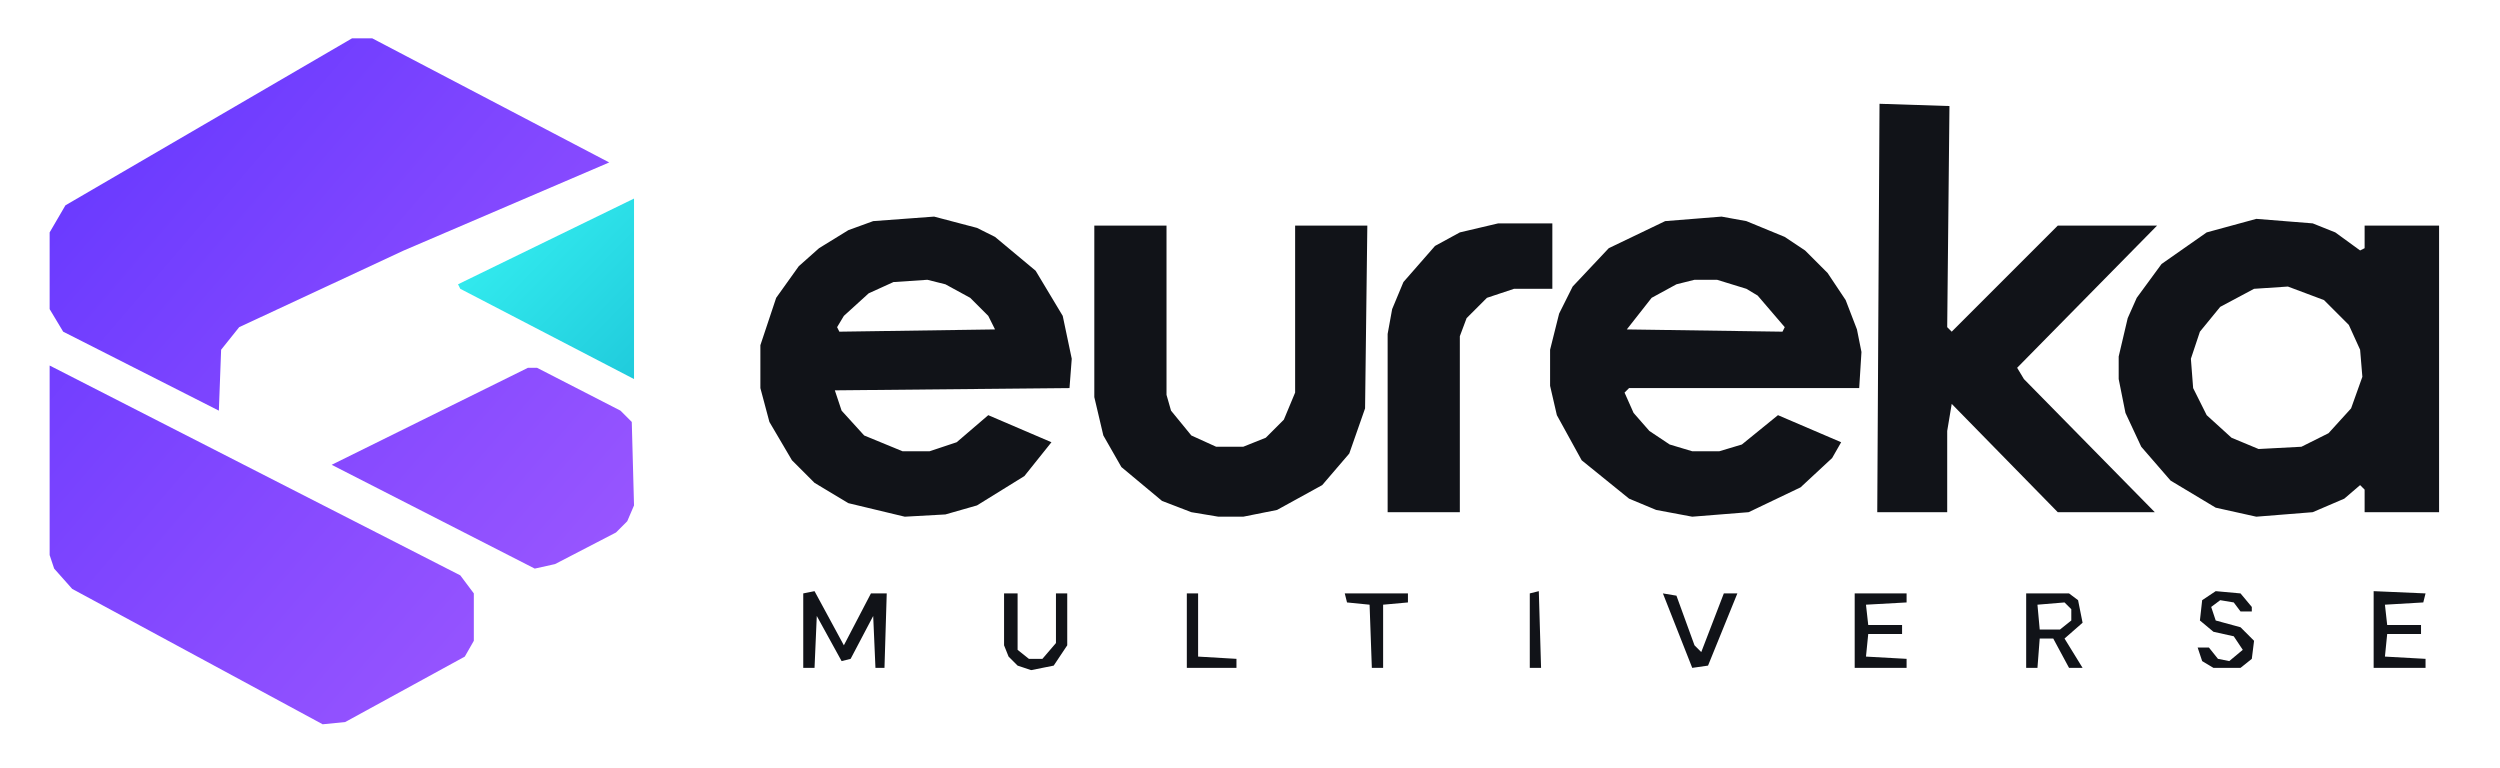
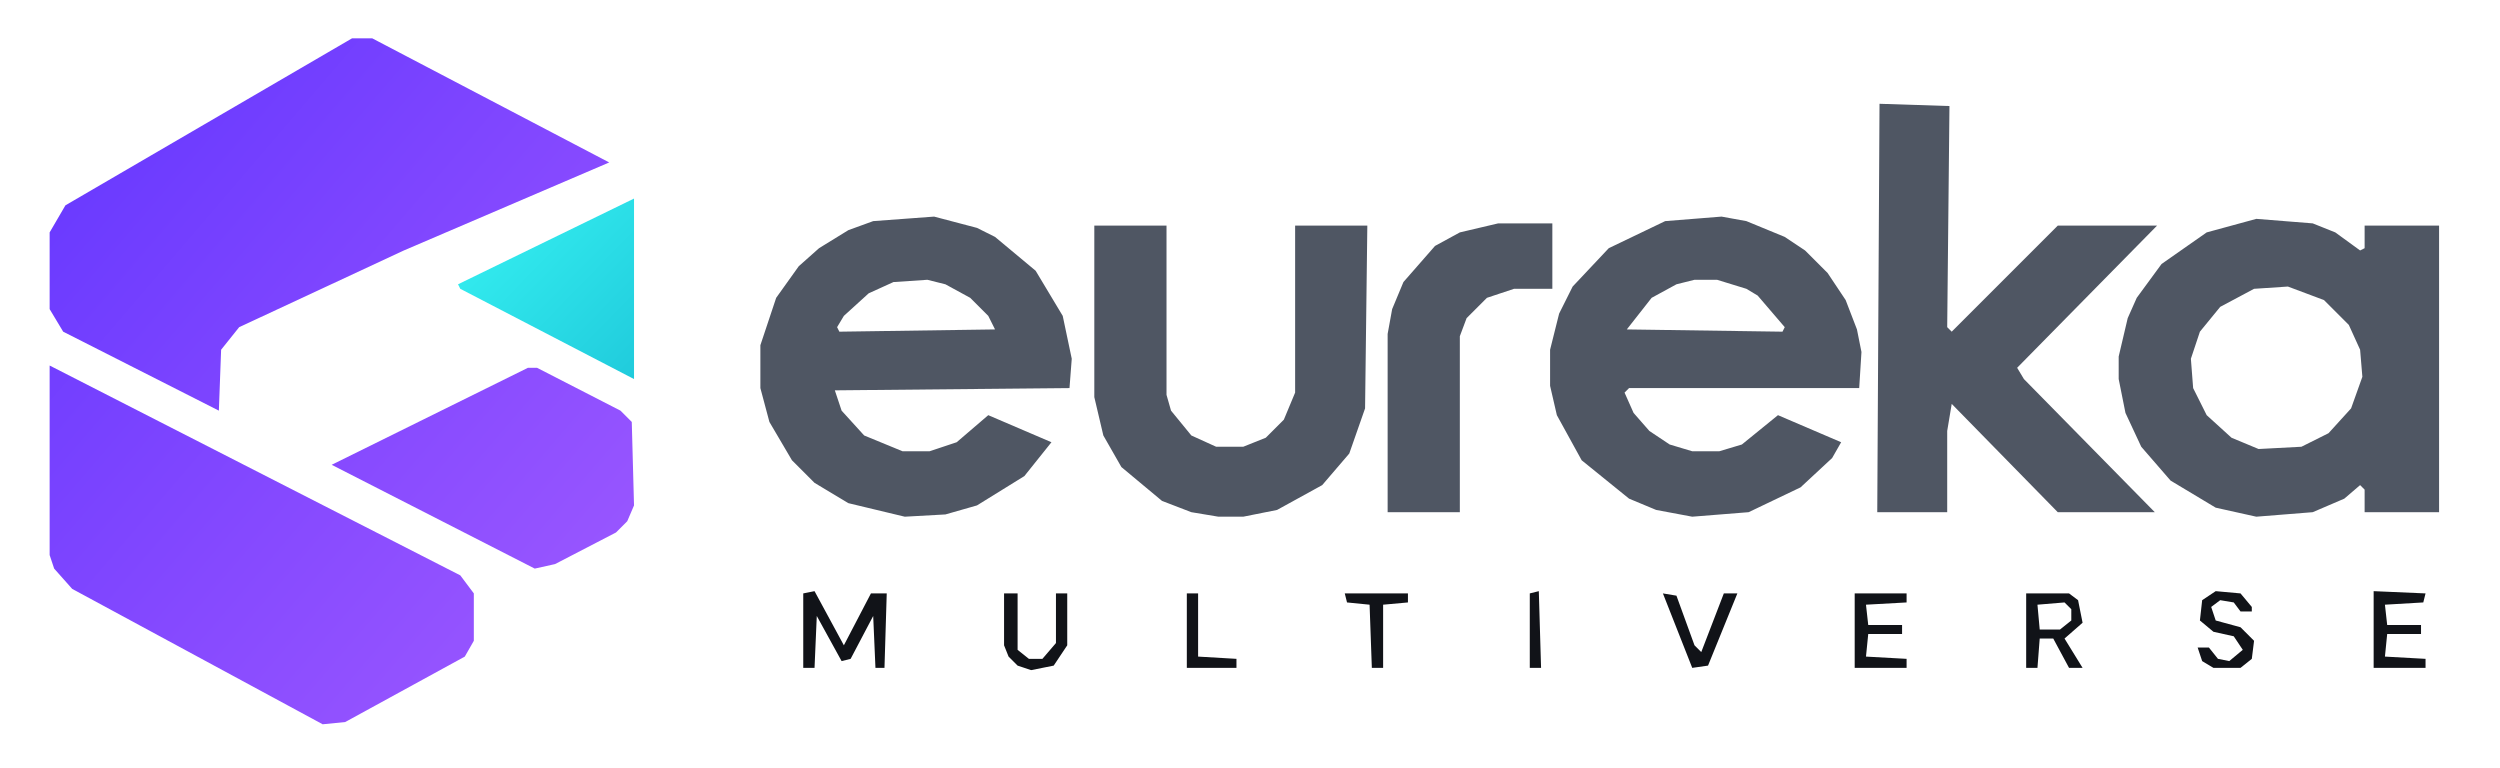
<svg xmlns="http://www.w3.org/2000/svg" viewBox="430 430 1108 340" role="img" aria-labelledby="title desc">
  <defs>
    <linearGradient id="violet" x1="0" y1="0" x2="1" y2="1">
      <stop stop-color="#6236ff" />
      <stop offset=".53" stop-color="#8549ff" />
      <stop offset="1" stop-color="#a05bff" />
    </linearGradient>
    <linearGradient id="cyan" x1="0" y1="0" x2="1" y2="1">
      <stop stop-color="#37f3f3" />
      <stop offset="1" stop-color="#20cbdc" />
    </linearGradient>
  </defs>
  <path fill="url(#violet)" fill-rule="evenodd" d="M711,654 L710,617 L705,612 L668,593 L664,593 L577,636 L667,682 L676,680 L703,666 L708,661Z M452,592 L452,676 L454,682 L462,691 L573,751 L583,750 L636,721 L640,714 L640,693 L634,685Z M700,502 L595,447 L586,447 L459,521 L452,533 L452,567 L458,577 L527,612 L528,585 L536,575 L609,541Z" />
  <path fill="url(#cyan)" fill-rule="evenodd" d="M711,598 L711,518 L633,556 L634,558Z" />
-   <path fill="#111318" fill-rule="evenodd" d="M915,530 L915,606 L919,623 L927,637 L945,652 L958,657 L970,659 L981,659 L996,656 L1016,645 L1028,631 L1035,611 L1036,530 L1004,530 L1004,604 L999,616 L991,624 L981,628 L969,628 L958,623 L949,612 L947,605 L947,530Z M1118,529 L1094,529 L1077,533 L1066,539 L1052,555 L1047,567 L1045,578 L1045,657 L1077,657 L1077,579 L1080,571 L1089,562 L1101,558 L1118,558Z M1388,547 L1377,562 L1373,571 L1369,588 L1369,598 L1372,613 L1379,628 L1392,643 L1412,655 L1430,659 L1455,657 L1469,651 L1476,645 L1478,647 L1478,657 L1511,657 L1511,530 L1478,530 L1478,540 L1476,541 L1465,533 L1455,529 L1430,527 L1408,533Z M1429,558 L1444,557 L1460,563 L1471,574 L1476,585 L1477,597 L1472,611 L1462,622 L1450,628 L1431,629 L1419,624 L1408,614 L1402,602 L1401,589 L1405,577 L1414,566Z M1168,528 L1143,540 L1127,557 L1121,569 L1117,585 L1117,601 L1120,614 L1131,634 L1152,651 L1164,656 L1180,659 L1205,657 L1228,646 L1242,633 L1246,626 L1218,614 L1202,627 L1192,630 L1180,630 L1170,627 L1161,621 L1154,613 L1150,604 L1152,602 L1254,602 L1255,586 L1253,576 L1248,563 L1240,551 L1230,541 L1221,535 L1204,528 L1193,526Z M1151,576 L1162,562 L1173,556 L1181,554 L1191,554 L1204,558 L1209,561 L1221,575 L1220,577Z M817,528 L806,532 L793,540 L784,548 L774,562 L767,583 L767,602 L771,617 L781,634 L791,644 L806,653 L831,659 L849,658 L863,654 L884,641 L896,626 L868,614 L854,626 L842,630 L830,630 L813,623 L803,612 L800,603 L904,602 L905,589 L901,570 L889,550 L871,535 L863,531 L844,526Z M801,575 L804,570 L815,560 L826,555 L841,554 L849,556 L860,562 L868,570 L871,576 L802,577Z M1263,476 L1262,657 L1293,657 L1293,621 L1295,609 L1342,657 L1385,657 L1327,598 L1324,593 L1386,530 L1342,530 L1295,577 L1293,575 L1294,477Z" />
+   <path fill="#4f5663" fill-rule="evenodd" d="M915,530 L915,606 L919,623 L927,637 L945,652 L958,657 L970,659 L981,659 L996,656 L1016,645 L1028,631 L1035,611 L1036,530 L1004,530 L1004,604 L999,616 L991,624 L981,628 L969,628 L958,623 L949,612 L947,605 L947,530Z M1118,529 L1094,529 L1077,533 L1066,539 L1052,555 L1047,567 L1045,578 L1045,657 L1077,657 L1077,579 L1080,571 L1089,562 L1101,558 L1118,558Z M1388,547 L1377,562 L1373,571 L1369,588 L1369,598 L1372,613 L1379,628 L1392,643 L1412,655 L1430,659 L1455,657 L1469,651 L1476,645 L1478,647 L1478,657 L1511,657 L1511,530 L1478,530 L1478,540 L1476,541 L1465,533 L1455,529 L1430,527 L1408,533Z M1429,558 L1444,557 L1460,563 L1471,574 L1476,585 L1477,597 L1472,611 L1462,622 L1450,628 L1431,629 L1419,624 L1408,614 L1402,602 L1401,589 L1405,577 L1414,566Z M1168,528 L1143,540 L1127,557 L1121,569 L1117,585 L1117,601 L1120,614 L1131,634 L1152,651 L1164,656 L1180,659 L1205,657 L1228,646 L1242,633 L1246,626 L1218,614 L1202,627 L1192,630 L1180,630 L1170,627 L1161,621 L1154,613 L1150,604 L1152,602 L1254,602 L1255,586 L1253,576 L1248,563 L1240,551 L1230,541 L1221,535 L1204,528 L1193,526Z M1151,576 L1162,562 L1173,556 L1181,554 L1191,554 L1204,558 L1209,561 L1221,575 L1220,577Z M817,528 L806,532 L793,540 L784,548 L774,562 L767,583 L767,602 L771,617 L781,634 L791,644 L806,653 L831,659 L849,658 L863,654 L884,641 L896,626 L868,614 L854,626 L842,630 L830,630 L813,623 L803,612 L800,603 L904,602 L905,589 L901,570 L889,550 L871,535 L863,531 L844,526Z M801,575 L804,570 L815,560 L826,555 L841,554 L849,556 L860,562 L868,570 L871,576 L802,577Z M1263,476 L1262,657 L1293,657 L1293,621 L1295,609 L1342,657 L1385,657 L1327,598 L1324,593 L1386,530 L1342,530 L1295,577 L1293,575 L1294,477Z" />
  <path fill="#111318" fill-rule="evenodd" d="M1328,693 L1328,726 L1333,726 L1334,713 L1340,713 L1347,726 L1353,726 L1345,713 L1353,706 L1351,696 L1347,693Z M1333,698 L1345,697 L1348,700 L1348,705 L1343,709 L1334,709Z M1252,693 L1252,726 L1275,726 L1275,722 L1257,721 L1258,711 L1273,711 L1273,707 L1258,707 L1257,698 L1275,697 L1275,693Z M1026,693 L1027,697 L1037,698 L1038,726 L1043,726 L1043,698 L1054,697 L1054,693Z M956,693 L956,726 L978,726 L978,722 L961,721 L961,693Z M875,693 L875,716 L877,721 L881,725 L887,727 L897,725 L903,716 L903,693 L898,693 L898,715 L892,722 L886,722 L881,718 L881,693Z M1482,692 L1482,726 L1505,726 L1505,722 L1487,721 L1488,711 L1503,711 L1503,707 L1488,707 L1487,698 L1504,697 L1505,693Z M1412,692 L1406,696 L1405,705 L1411,710 L1420,712 L1424,718 L1418,723 L1413,722 L1409,717 L1404,717 L1406,723 L1411,726 L1423,726 L1428,722 L1429,714 L1423,708 L1412,705 L1410,699 L1414,696 L1420,697 L1423,701 L1428,701 L1428,699 L1423,693Z M1200,693 L1194,693 L1184,719 L1181,716 L1173,694 L1167,693 L1180,726 L1187,725Z M1112,692 L1108,693 L1108,726 L1113,726Z M786,693 L786,726 L791,726 L792,703 L803,723 L807,722 L817,703 L818,726 L822,726 L823,693 L816,693 L804,716 L791,692Z" />
</svg>
